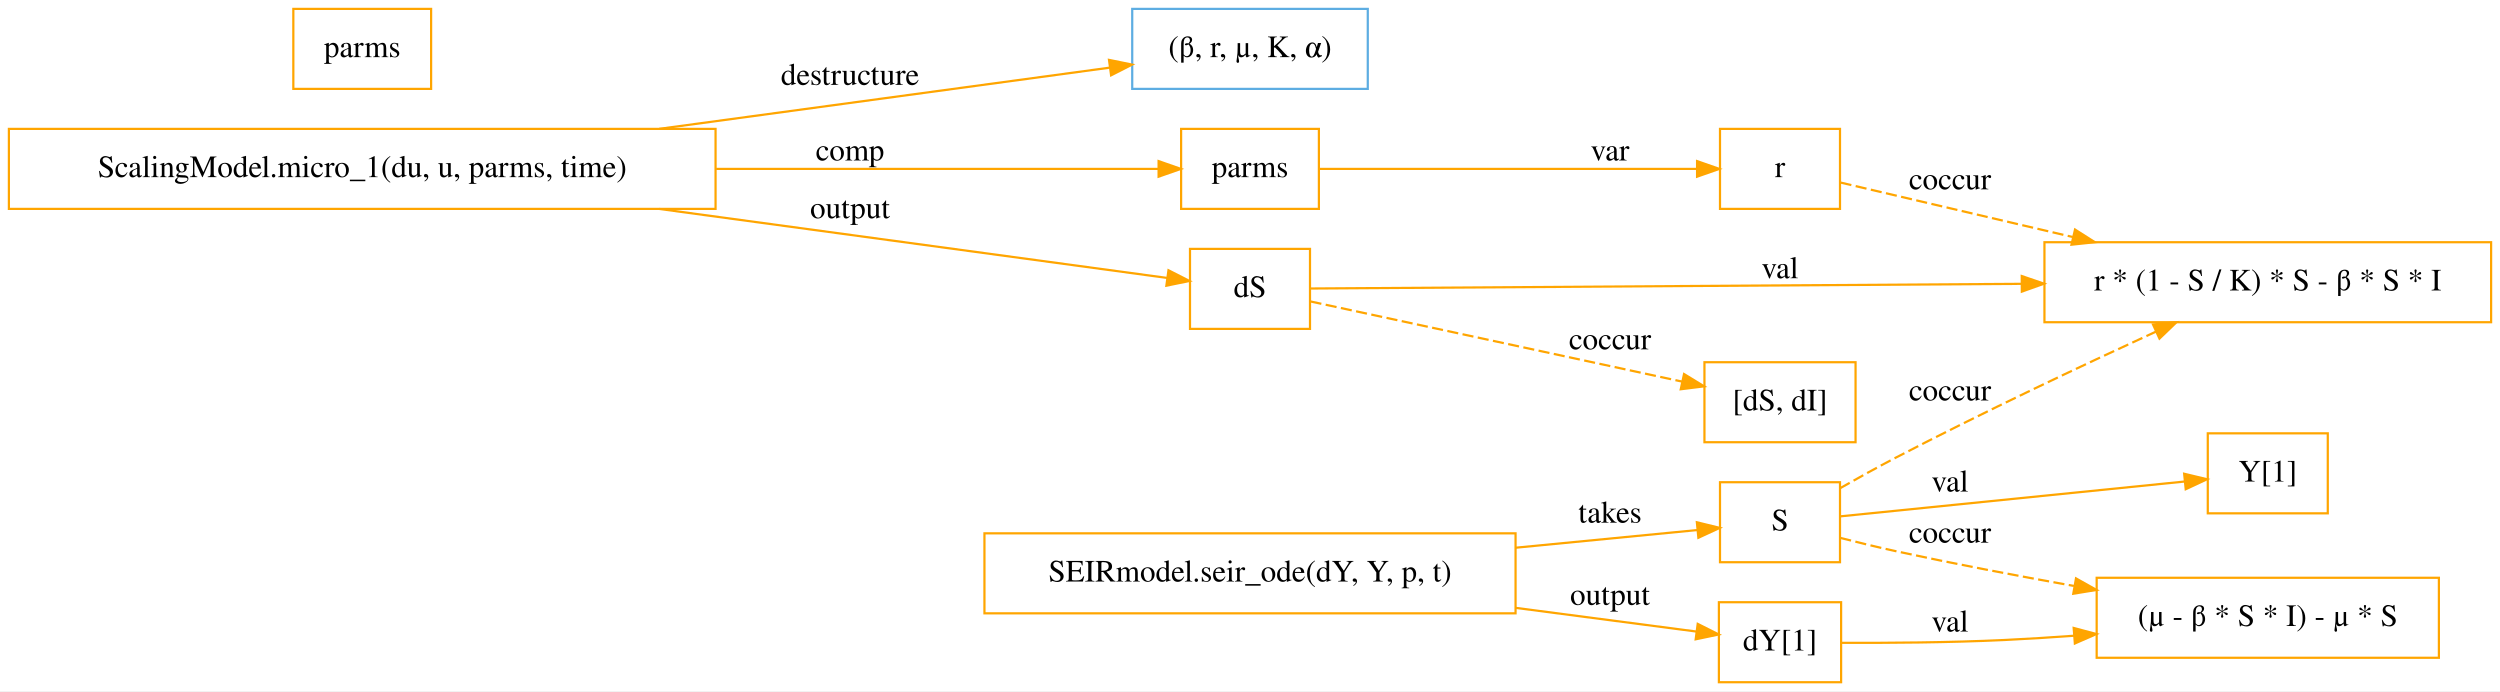
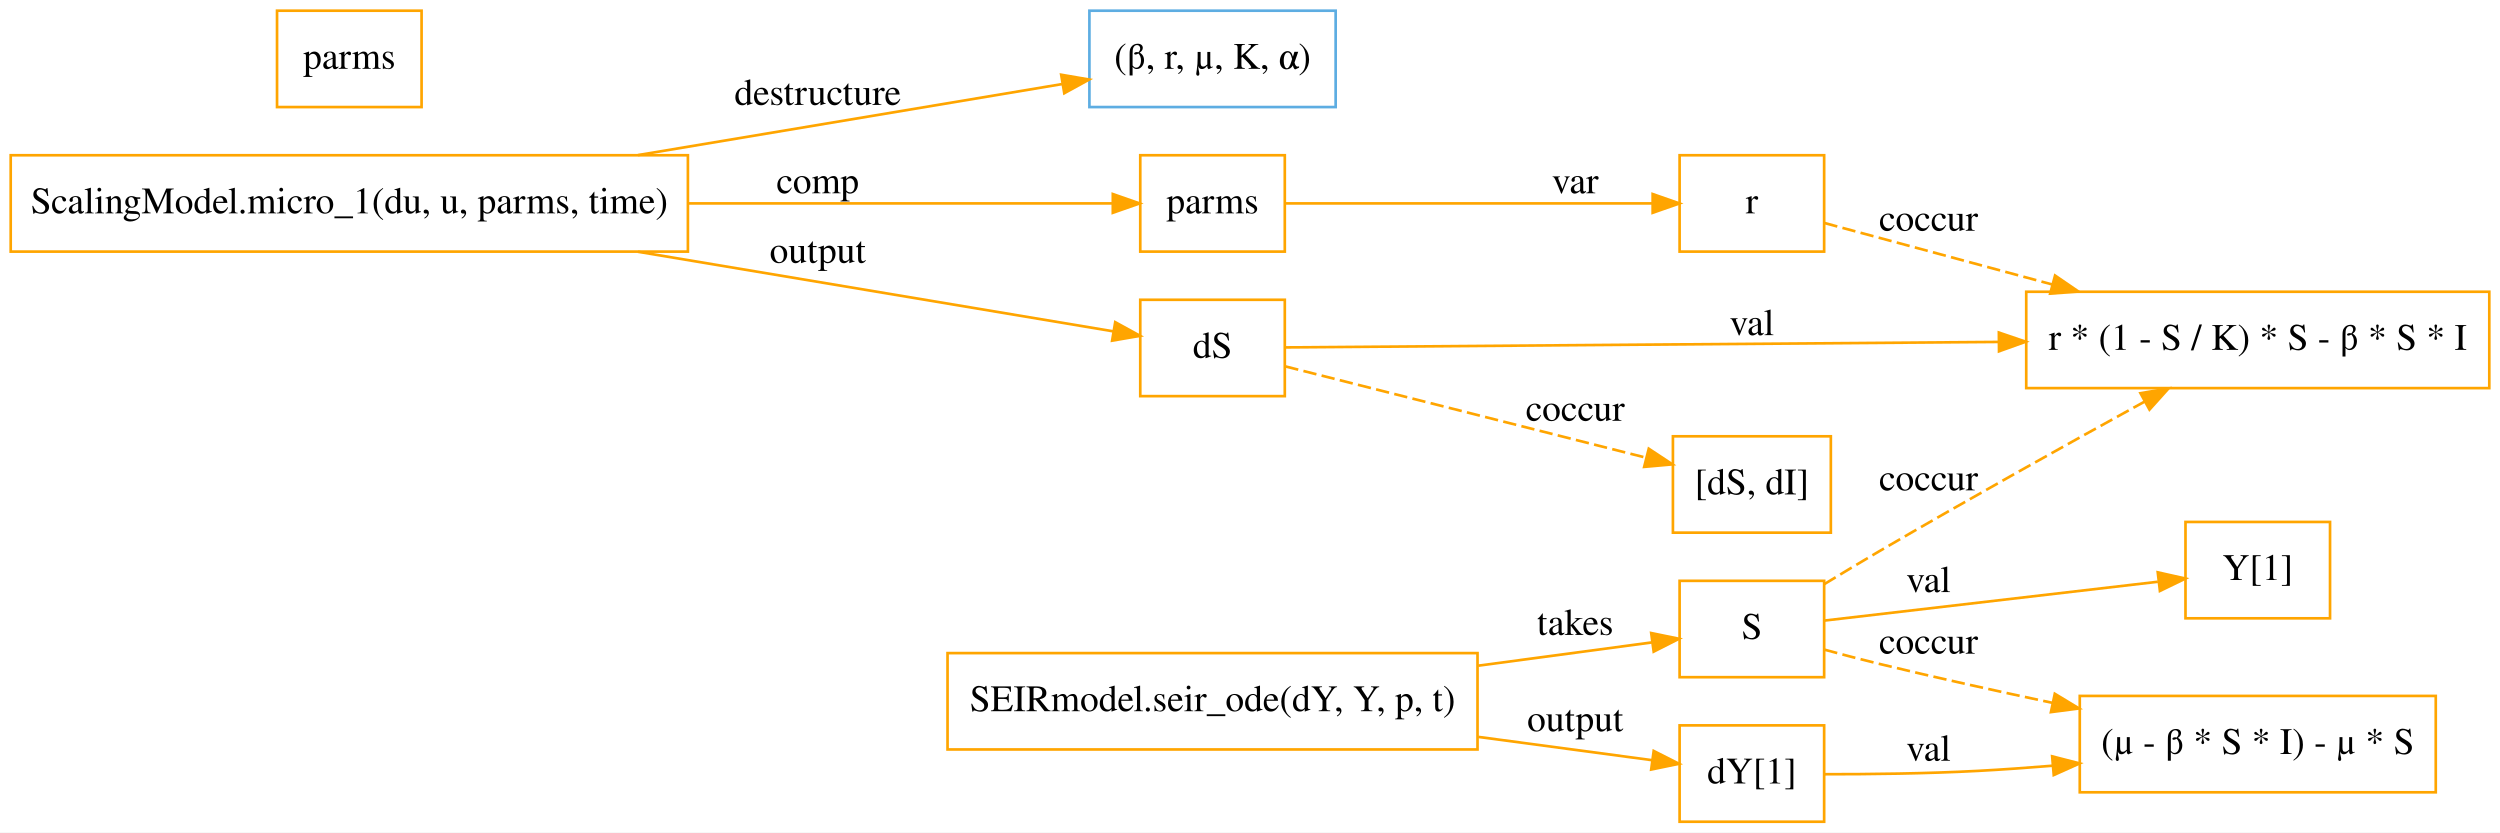
- <svg xmlns="http://www.w3.org/2000/svg" width="1125pt" height="311pt" viewBox="0.00 0.00 1125.00 311.00">
+ <svg xmlns="http://www.w3.org/2000/svg" width="934pt" height="311pt" viewBox="0.00 0.00 934.00 311.00">
  <g id="graph0" class="graph" transform="scale(1 1) rotate(0) translate(4 307)">
-     <polygon fill="white" stroke="none" points="-4,4 -4,-307 1121,-307 1121,4 -4,4" />
+     <polygon fill="#ffffff" stroke="transparent" points="-4,4 -4,-307 930,-307 930,4 -4,4" />
    <g id="node1" class="node">
-       <polygon fill="none" stroke="#5dade2" points="611.5,-303 505.5,-303 505.5,-267 611.5,-267 611.5,-303" />
-       <text text-anchor="middle" x="558.5" y="-281.3" font-family="Times,serif" font-size="14.00">(β, r, μ, K, α)</text>
+       <polygon fill="none" stroke="#5dade2" points="495,-303 403,-303 403,-267 495,-267 495,-303" />
+       <text text-anchor="middle" x="449" y="-281.3" font-family="Times,serif" font-size="14.00" fill="#000000">(β, r, μ, K, α)</text>
    </g>
    <g id="node2" class="node">
-       <polygon fill="none" stroke="orange" points="190,-303 128,-303 128,-267 190,-267 190,-303" />
-       <text text-anchor="middle" x="159" y="-281.3" font-family="Times,serif" font-size="14.00">parms</text>
+       <polygon fill="none" stroke="#ffa500" points="153.5,-303 99.5,-303 99.5,-267 153.5,-267 153.5,-303" />
+       <text text-anchor="middle" x="126.5" y="-281.3" font-family="Times,serif" font-size="14.00" fill="#000000">parms</text>
    </g>
    <g id="node3" class="node">
-       <polygon fill="none" stroke="orange" points="589.5,-249 527.5,-249 527.5,-213 589.5,-213 589.5,-249" />
-       <text text-anchor="middle" x="558.5" y="-227.3" font-family="Times,serif" font-size="14.00">parms</text>
+       <polygon fill="none" stroke="#ffa500" points="476,-249 422,-249 422,-213 476,-213 476,-249" />
+       <text text-anchor="middle" x="449" y="-227.3" font-family="Times,serif" font-size="14.00" fill="#000000">parms</text>
    </g>
    <g id="node4" class="node">
-       <polygon fill="none" stroke="orange" points="824,-249 770,-249 770,-213 824,-213 824,-249" />
-       <text text-anchor="middle" x="797" y="-227.3" font-family="Times,serif" font-size="14.00">r</text>
+       <polygon fill="none" stroke="#ffa500" points="677.5,-249 623.5,-249 623.5,-213 677.5,-213 677.5,-249" />
+       <text text-anchor="middle" x="650.5" y="-227.3" font-family="Times,serif" font-size="14.00" fill="#000000">r</text>
    </g>
    <g id="edge1" class="edge">
-       <path fill="none" stroke="orange" d="M589.934,-231C633.337,-231 712.899,-231 759.44,-231" />
-       <polygon fill="orange" stroke="orange" points="759.683,-234.5 769.683,-231 759.683,-227.5 759.683,-234.5" />
-       <text text-anchor="middle" x="720.5" y="-234.8" font-family="Times,serif" font-size="14.00">var</text>
+       <path fill="none" stroke="#ffa500" d="M476.175,-231C511.577,-231 573.627,-231 613.354,-231" />
+       <polygon fill="#ffa500" stroke="#ffa500" points="613.434,-234.5 623.434,-231 613.434,-227.5 613.434,-234.5" />
+       <text text-anchor="middle" x="584.5" y="-234.8" font-family="Times,serif" font-size="14.00" fill="#000000">var</text>
    </g>
    <g id="node6" class="node">
-       <polygon fill="none" stroke="orange" points="1117,-198 916,-198 916,-162 1117,-162 1117,-198" />
-       <text text-anchor="middle" x="1016.5" y="-176.3" font-family="Times,serif" font-size="14.00">r * (1 - S / K) * S - β * S * I</text>
+       <polygon fill="none" stroke="#ffa500" points="926,-198 753,-198 753,-162 926,-162 926,-198" />
+       <text text-anchor="middle" x="839.5" y="-176.3" font-family="Times,serif" font-size="14.00" fill="#000000">r * (1 - S / K) * S - β * S * I</text>
    </g>
    <g id="edge10" class="edge">
-       <path fill="none" stroke="orange" stroke-dasharray="5,2" d="M824.236,-224.848C850.165,-218.768 891.276,-209.128 928.75,-200.341" />
-       <polygon fill="orange" stroke="orange" points="929.759,-203.7 938.696,-198.009 928.161,-196.885 929.759,-203.7" />
-       <text text-anchor="middle" x="873.5" y="-221.8" font-family="Times,serif" font-size="14.00">coccur</text>
+       <path fill="none" stroke="#ffa500" stroke-dasharray="5,2" d="M677.579,-223.693C699.868,-217.679 732.598,-208.847 762.809,-200.695" />
+       <polygon fill="#ffa500" stroke="#ffa500" points="763.77,-204.06 772.512,-198.076 761.946,-197.302 763.77,-204.06" />
+       <text text-anchor="middle" x="716.5" y="-220.8" font-family="Times,serif" font-size="14.00" fill="#000000">coccur</text>
    </g>
    <g id="node5" class="node">
-       <polygon fill="none" stroke="orange" points="585.5,-195 531.5,-195 531.5,-159 585.5,-159 585.5,-195" />
-       <text text-anchor="middle" x="558.5" y="-173.3" font-family="Times,serif" font-size="14.00">dS</text>
+       <polygon fill="none" stroke="#ffa500" points="476,-195 422,-195 422,-159 476,-159 476,-195" />
+       <text text-anchor="middle" x="449" y="-173.3" font-family="Times,serif" font-size="14.00" fill="#000000">dS</text>
    </g>
    <g id="edge2" class="edge">
-       <path fill="none" stroke="orange" d="M585.654,-177.172C646.337,-177.571 799.609,-178.58 905.694,-179.278" />
-       <polygon fill="orange" stroke="orange" points="905.786,-182.778 915.809,-179.344 905.832,-175.778 905.786,-182.778" />
-       <text text-anchor="middle" x="797" y="-181.8" font-family="Times,serif" font-size="14.00">val</text>
+       <path fill="none" stroke="#ffa500" d="M476.149,-177.209C530.442,-177.626 654.739,-178.581 742.794,-179.257" />
+       <polygon fill="#ffa500" stroke="#ffa500" points="742.78,-182.757 752.807,-179.334 742.834,-175.757 742.78,-182.757" />
+       <text text-anchor="middle" x="650.5" y="-181.8" font-family="Times,serif" font-size="14.00" fill="#000000">val</text>
    </g>
    <g id="node7" class="node">
-       <polygon fill="none" stroke="orange" points="831,-144 763,-144 763,-108 831,-108 831,-144" />
-       <text text-anchor="middle" x="797" y="-122.3" font-family="Times,serif" font-size="14.00">[dS, dI]</text>
+       <polygon fill="none" stroke="#ffa500" points="680,-144 621,-144 621,-108 680,-108 680,-144" />
+       <text text-anchor="middle" x="650.5" y="-122.3" font-family="Times,serif" font-size="14.00" fill="#000000">[dS, dI]</text>
    </g>
    <g id="edge12" class="edge">
-       <path fill="none" stroke="orange" stroke-dasharray="5,2" d="M585.713,-171.347C626.134,-162.631 704.101,-145.818 752.904,-135.293" />
-       <polygon fill="orange" stroke="orange" points="753.814,-138.678 762.851,-133.148 752.338,-131.835 753.814,-138.678" />
-       <text text-anchor="middle" x="720.5" y="-149.8" font-family="Times,serif" font-size="14.00">coccur</text>
+       <path fill="none" stroke="#ffa500" stroke-dasharray="5,2" d="M476.175,-170.122C510.861,-161.343 571.13,-146.089 610.919,-136.018" />
+       <polygon fill="#ffa500" stroke="#ffa500" points="611.978,-139.36 620.814,-133.514 610.261,-132.574 611.978,-139.36" />
+       <text text-anchor="middle" x="584.5" y="-149.8" font-family="Times,serif" font-size="14.00" fill="#000000">coccur</text>
    </g>
    <g id="node8" class="node">
-       <polygon fill="none" stroke="orange" points="318,-249 2.84217e-14,-249 2.84217e-14,-213 318,-213 318,-249" />
-       <text text-anchor="middle" x="159" y="-227.3" font-family="Times,serif" font-size="14.00">ScalingModel.micro_1(du, u, parms, time)</text>
+       <polygon fill="none" stroke="#ffa500" points="253,-249 0,-249 0,-213 253,-213 253,-249" />
+       <text text-anchor="middle" x="126.5" y="-227.3" font-family="Times,serif" font-size="14.00" fill="#000000">ScalingModel.micro_1(du, u, parms, time)</text>
    </g>
    <g id="edge3" class="edge">
-       <path fill="none" stroke="orange" d="M292.638,-249.019C361.041,-258.311 441.234,-269.205 495.312,-276.552" />
-       <polygon fill="orange" stroke="orange" points="495.052,-280.049 505.432,-277.927 495.995,-273.112 495.052,-280.049" />
-       <text text-anchor="middle" x="378.5" y="-268.8" font-family="Times,serif" font-size="14.00">destructure</text>
+       <path fill="none" stroke="#ffa500" d="M234.336,-249.056C287.396,-257.941 349.155,-268.282 392.771,-275.585" />
+       <polygon fill="#ffa500" stroke="#ffa500" points="392.457,-279.081 402.897,-277.281 393.613,-272.177 392.457,-279.081" />
+       <text text-anchor="middle" x="301.5" y="-267.8" font-family="Times,serif" font-size="14.00" fill="#000000">destructure</text>
    </g>
    <g id="edge4" class="edge">
-       <path fill="none" stroke="orange" d="M318.245,-231C390.706,-231 470.668,-231 517.362,-231" />
-       <polygon fill="orange" stroke="orange" points="517.368,-234.5 527.368,-231 517.368,-227.5 517.368,-234.5" />
-       <text text-anchor="middle" x="378.5" y="-234.8" font-family="Times,serif" font-size="14.00">comp</text>
+       <path fill="none" stroke="#ffa500" d="M253.035,-231C309.813,-231 372.618,-231 411.454,-231" />
+       <polygon fill="#ffa500" stroke="#ffa500" points="411.747,-234.5 421.747,-231 411.747,-227.5 411.747,-234.5" />
+       <text text-anchor="middle" x="301.5" y="-234.8" font-family="Times,serif" font-size="14.00" fill="#000000">comp</text>
    </g>
    <g id="edge5" class="edge">
-       <path fill="none" stroke="orange" d="M292.638,-212.981C373.113,-202.049 469.907,-188.899 521.295,-181.918" />
-       <polygon fill="orange" stroke="orange" points="521.811,-185.38 531.249,-180.566 520.869,-178.444 521.811,-185.38" />
-       <text text-anchor="middle" x="378.5" y="-208.8" font-family="Times,serif" font-size="14.00">output</text>
+       <path fill="none" stroke="#ffa500" d="M234.336,-212.944C295.743,-202.662 368.8,-190.429 411.902,-183.212" />
+       <polygon fill="#ffa500" stroke="#ffa500" points="412.645,-186.636 421.93,-181.533 411.489,-179.732 412.645,-186.636" />
+       <text text-anchor="middle" x="301.5" y="-208.8" font-family="Times,serif" font-size="14.00" fill="#000000">output</text>
    </g>
    <g id="node9" class="node">
-       <polygon fill="none" stroke="orange" points="824,-90 770,-90 770,-54 824,-54 824,-90" />
-       <text text-anchor="middle" x="797" y="-68.3" font-family="Times,serif" font-size="14.00">S</text>
+       <polygon fill="none" stroke="#ffa500" points="677.5,-90 623.5,-90 623.5,-54 677.5,-54 677.5,-90" />
+       <text text-anchor="middle" x="650.5" y="-68.3" font-family="Times,serif" font-size="14.00" fill="#000000">S</text>
    </g>
    <g id="edge11" class="edge">
-       <path fill="none" stroke="orange" stroke-dasharray="5,2" d="M824.003,-87.278C831.958,-91.818 840.779,-96.72 849,-101 887.91,-121.258 932.902,-142.478 966.299,-157.818" />
-       <polygon fill="orange" stroke="orange" points="964.847,-161.002 975.396,-161.983 967.761,-154.638 964.847,-161.002" />
-       <text text-anchor="middle" x="873.5" y="-126.8" font-family="Times,serif" font-size="14.00">coccur</text>
+       <path fill="none" stroke="#ffa500" stroke-dasharray="5,2" d="M677.519,-88.746C684.184,-92.807 691.326,-97.101 698,-101 731.102,-120.335 769.052,-141.468 797.312,-157.007" />
+       <polygon fill="#ffa500" stroke="#ffa500" points="795.678,-160.103 806.128,-161.846 799.046,-153.966 795.678,-160.103" />
+       <text text-anchor="middle" x="716.5" y="-123.8" font-family="Times,serif" font-size="14.00" fill="#000000">coccur</text>
    </g>
    <g id="node10" class="node">
-       <polygon fill="none" stroke="orange" points="1043.5,-112 989.5,-112 989.5,-76 1043.5,-76 1043.5,-112" />
-       <text text-anchor="middle" x="1016.5" y="-90.3" font-family="Times,serif" font-size="14.00">Y[1]</text>
+       <polygon fill="none" stroke="#ffa500" points="866.5,-112 812.5,-112 812.5,-76 866.5,-76 866.5,-112" />
+       <text text-anchor="middle" x="839.5" y="-90.3" font-family="Times,serif" font-size="14.00" fill="#000000">Y[1]</text>
    </g>
    <g id="edge6" class="edge">
-       <path fill="none" stroke="orange" d="M824.236,-74.654C862.856,-78.56 935.157,-85.873 978.954,-90.303" />
-       <polygon fill="orange" stroke="orange" points="978.87,-93.813 989.171,-91.337 979.574,-86.848 978.87,-93.813" />
-       <text text-anchor="middle" x="873.5" y="-85.8" font-family="Times,serif" font-size="14.00">val</text>
+       <path fill="none" stroke="#ffa500" d="M677.579,-75.152C710.28,-78.959 765.456,-85.381 802.176,-89.655" />
+       <polygon fill="#ffa500" stroke="#ffa500" points="802.134,-93.174 812.471,-90.854 802.943,-86.221 802.134,-93.174" />
+       <text text-anchor="middle" x="716.5" y="-85.8" font-family="Times,serif" font-size="14.00" fill="#000000">val</text>
    </g>
    <g id="node12" class="node">
-       <polygon fill="none" stroke="orange" points="1093.5,-47 939.5,-47 939.5,-11 1093.5,-11 1093.5,-47" />
-       <text text-anchor="middle" x="1016.5" y="-25.3" font-family="Times,serif" font-size="14.00">(μ - β * S * I) - μ * S</text>
+       <polygon fill="none" stroke="#ffa500" points="906,-47 773,-47 773,-11 906,-11 906,-47" />
+       <text text-anchor="middle" x="839.5" y="-25.3" font-family="Times,serif" font-size="14.00" fill="#000000">(μ - β * S * I) - μ * S</text>
    </g>
    <g id="edge13" class="edge">
-       <path fill="none" stroke="orange" stroke-dasharray="5,2" d="M824.122,-64.96C832.082,-62.918 840.875,-60.765 849,-59 874.972,-53.358 903.386,-47.956 929.271,-43.329" />
-       <polygon fill="orange" stroke="orange" points="930.197,-46.72 939.434,-41.529 928.976,-39.827 930.197,-46.72" />
-       <text text-anchor="middle" x="873.5" y="-62.8" font-family="Times,serif" font-size="14.00">coccur</text>
+       <path fill="none" stroke="#ffa500" stroke-dasharray="5,2" d="M677.558,-64.302C684.222,-62.487 691.353,-60.613 698,-59 718.962,-53.914 741.788,-48.864 762.866,-44.397" />
+       <polygon fill="#ffa500" stroke="#ffa500" points="763.67,-47.805 772.735,-42.322 762.229,-40.955 763.67,-47.805" />
+       <text text-anchor="middle" x="716.5" y="-62.8" font-family="Times,serif" font-size="14.00" fill="#000000">coccur</text>
    </g>
    <g id="node11" class="node">
-       <polygon fill="none" stroke="orange" points="824.5,-36 769.5,-36 769.5,-0 824.5,-0 824.5,-36" />
-       <text text-anchor="middle" x="797" y="-14.3" font-family="Times,serif" font-size="14.00">dY[1]</text>
+       <polygon fill="none" stroke="#ffa500" points="677.5,-36 623.5,-36 623.5,0 677.5,0 677.5,-36" />
+       <text text-anchor="middle" x="650.5" y="-14.3" font-family="Times,serif" font-size="14.00" fill="#000000">dY[1]</text>
    </g>
    <g id="edge7" class="edge">
-       <path fill="none" stroke="orange" d="M824.755,-17.724C844.904,-17.648 873.2,-17.822 898,-19 908.151,-19.482 918.782,-20.153 929.327,-20.922" />
-       <polygon fill="orange" stroke="orange" points="929.156,-24.419 939.392,-21.686 929.685,-17.439 929.156,-24.419" />
-       <text text-anchor="middle" x="873.5" y="-22.8" font-family="Times,serif" font-size="14.00">val</text>
+       <path fill="none" stroke="#ffa500" d="M677.538,-17.746C694.131,-17.732 715.808,-17.97 735,-19 744.021,-19.484 753.467,-20.156 762.835,-20.924" />
+       <polygon fill="#ffa500" stroke="#ffa500" points="762.683,-24.424 772.945,-21.791 763.281,-17.449 762.683,-24.424" />
+       <text text-anchor="middle" x="716.5" y="-22.8" font-family="Times,serif" font-size="14.00" fill="#000000">val</text>
    </g>
    <g id="node13" class="node">
-       <polygon fill="none" stroke="orange" points="678,-67 439,-67 439,-31 678,-31 678,-67" />
-       <text text-anchor="middle" x="558.5" y="-45.3" font-family="Times,serif" font-size="14.00">SEIRmodel.seir_ode(dY, Y, p, t)</text>
+       <polygon fill="none" stroke="#ffa500" points="548,-63 350,-63 350,-27 548,-27 548,-63" />
+       <text text-anchor="middle" x="449" y="-41.3" font-family="Times,serif" font-size="14.00" fill="#000000">SEIRmodel.seir_ode(dY, Y, p, t)</text>
    </g>
    <g id="edge8" class="edge">
-       <path fill="none" stroke="orange" d="M678.096,-60.534C707.81,-63.423 737.494,-66.31 759.645,-68.464" />
-       <polygon fill="orange" stroke="orange" points="759.589,-71.975 769.881,-69.46 760.267,-65.008 759.589,-71.975" />
-       <text text-anchor="middle" x="720.5" y="-71.8" font-family="Times,serif" font-size="14.00">takes</text>
+       <path fill="none" stroke="#ffa500" d="M548.274,-58.302C571.468,-61.41 594.766,-64.532 613.25,-67.009" />
+       <polygon fill="#ffa500" stroke="#ffa500" points="612.889,-70.492 623.265,-68.351 613.818,-63.553 612.889,-70.492" />
+       <text text-anchor="middle" x="584.5" y="-69.8" font-family="Times,serif" font-size="14.00" fill="#000000">takes</text>
    </g>
    <g id="edge9" class="edge">
-       <path fill="none" stroke="orange" d="M678.096,-33.455C707.746,-29.568 737.367,-25.686 759.502,-22.784" />
-       <polygon fill="orange" stroke="orange" points="759.966,-26.253 769.426,-21.483 759.056,-19.313 759.966,-26.253" />
-       <text text-anchor="middle" x="720.5" y="-34.8" font-family="Times,serif" font-size="14.00">output</text>
+       <path fill="none" stroke="#ffa500" d="M548.274,-31.698C571.468,-28.59 594.766,-25.468 613.25,-22.991" />
+       <polygon fill="#ffa500" stroke="#ffa500" points="613.818,-26.447 623.265,-21.649 612.889,-19.509 613.818,-26.447" />
+       <text text-anchor="middle" x="584.5" y="-33.8" font-family="Times,serif" font-size="14.00" fill="#000000">output</text>
    </g>
  </g>
</svg>
